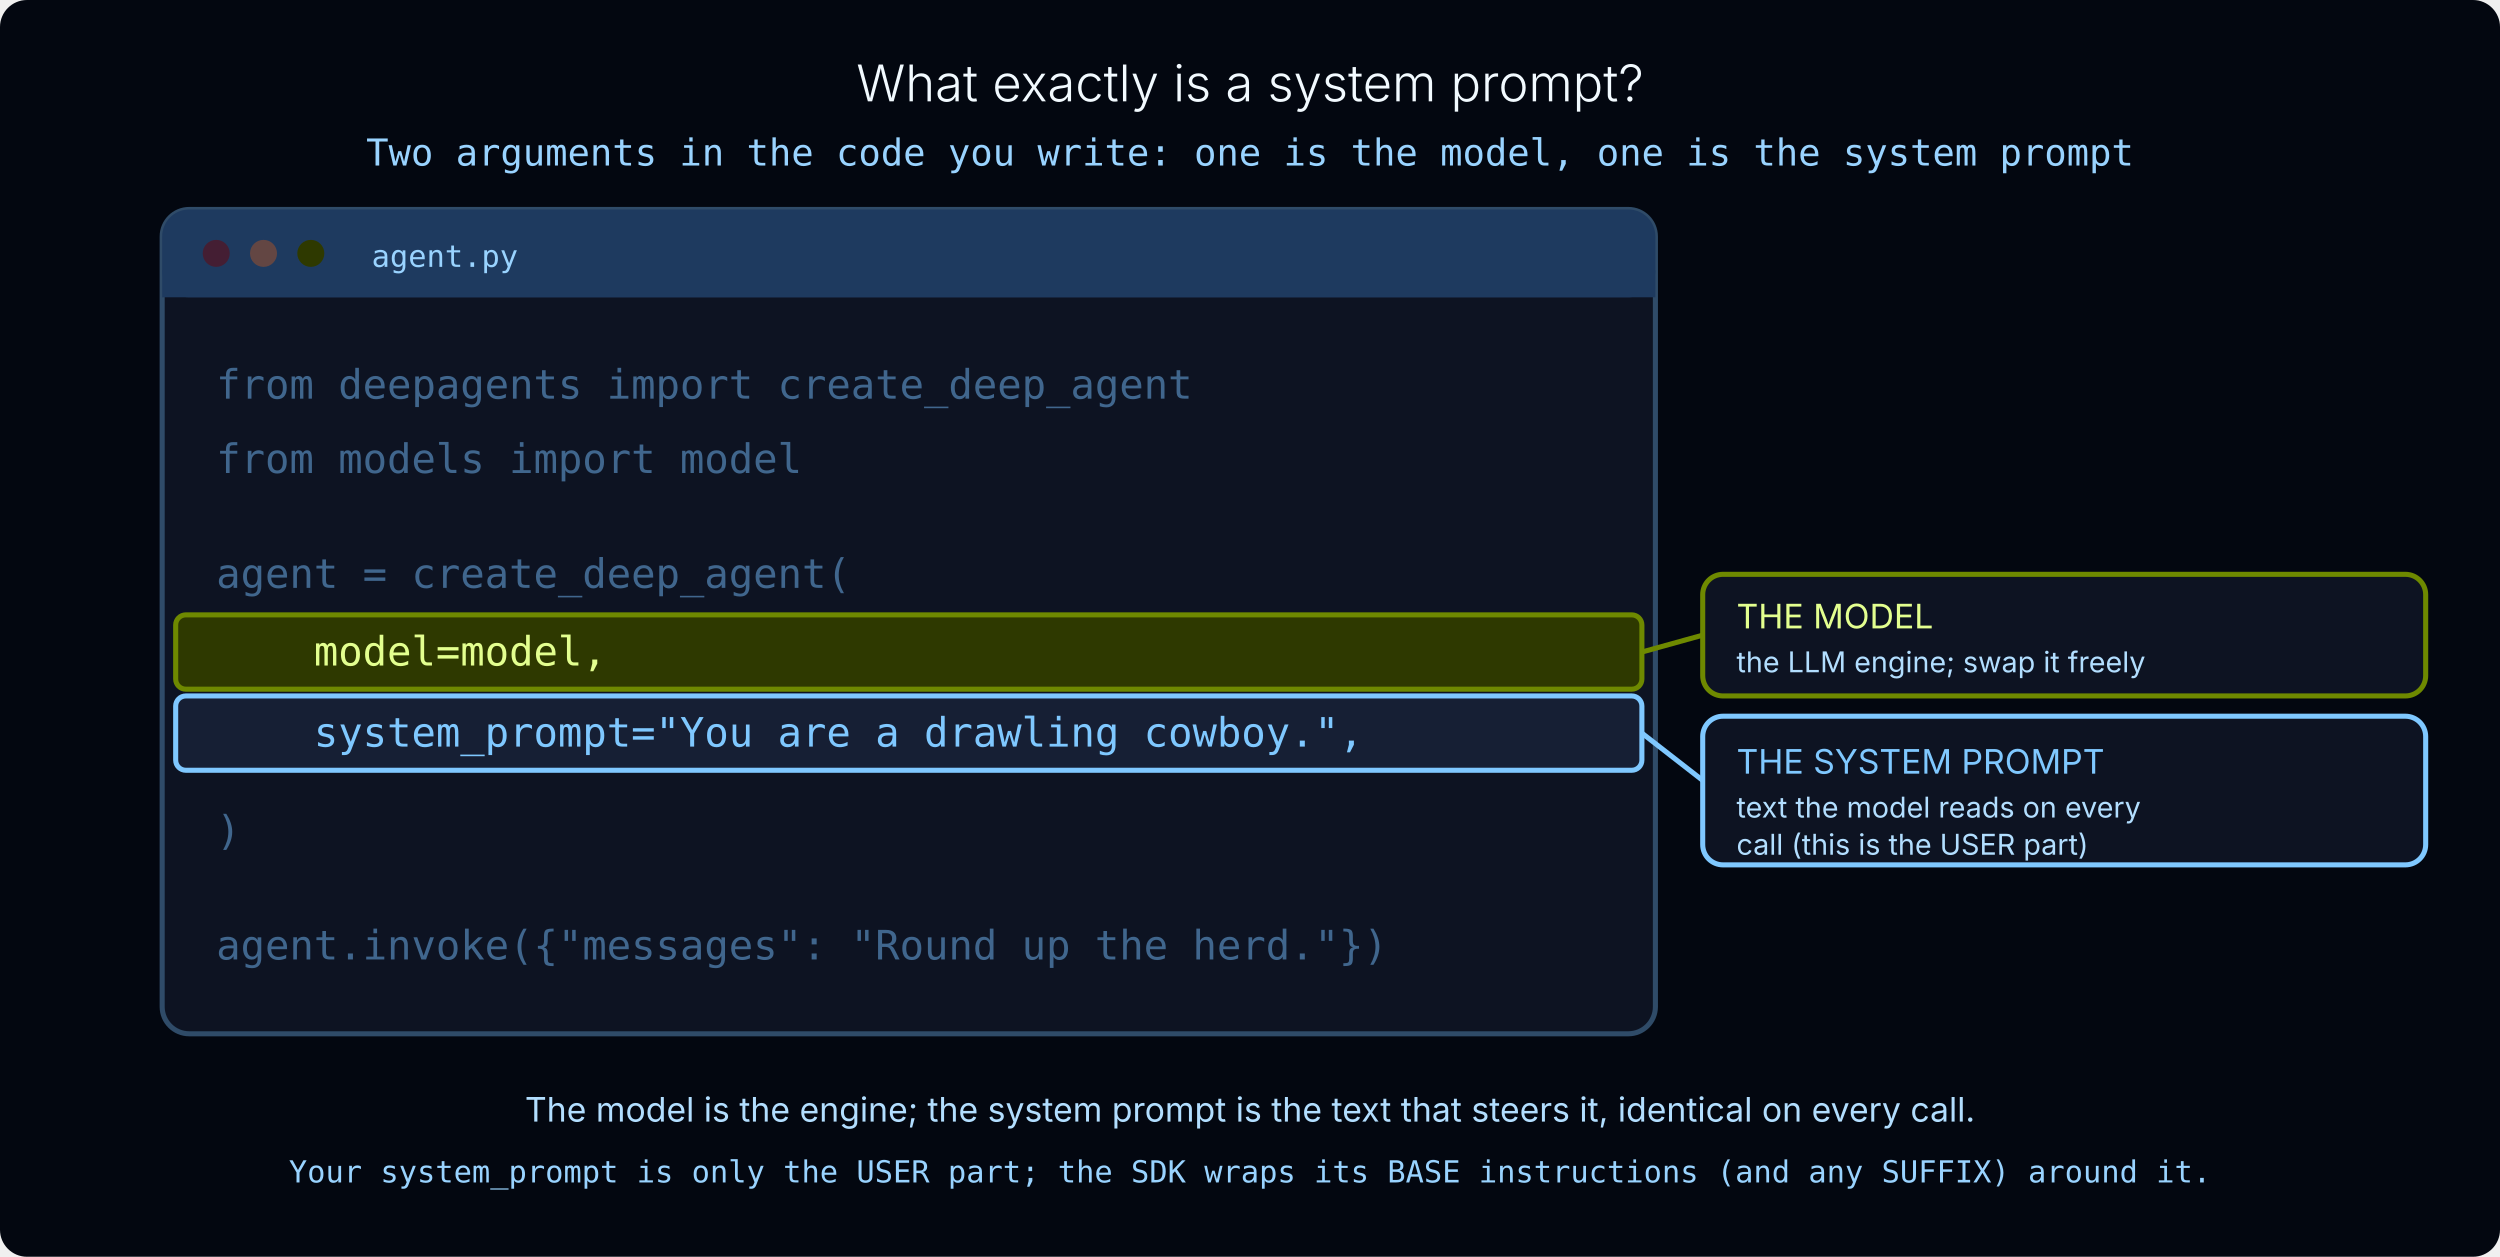
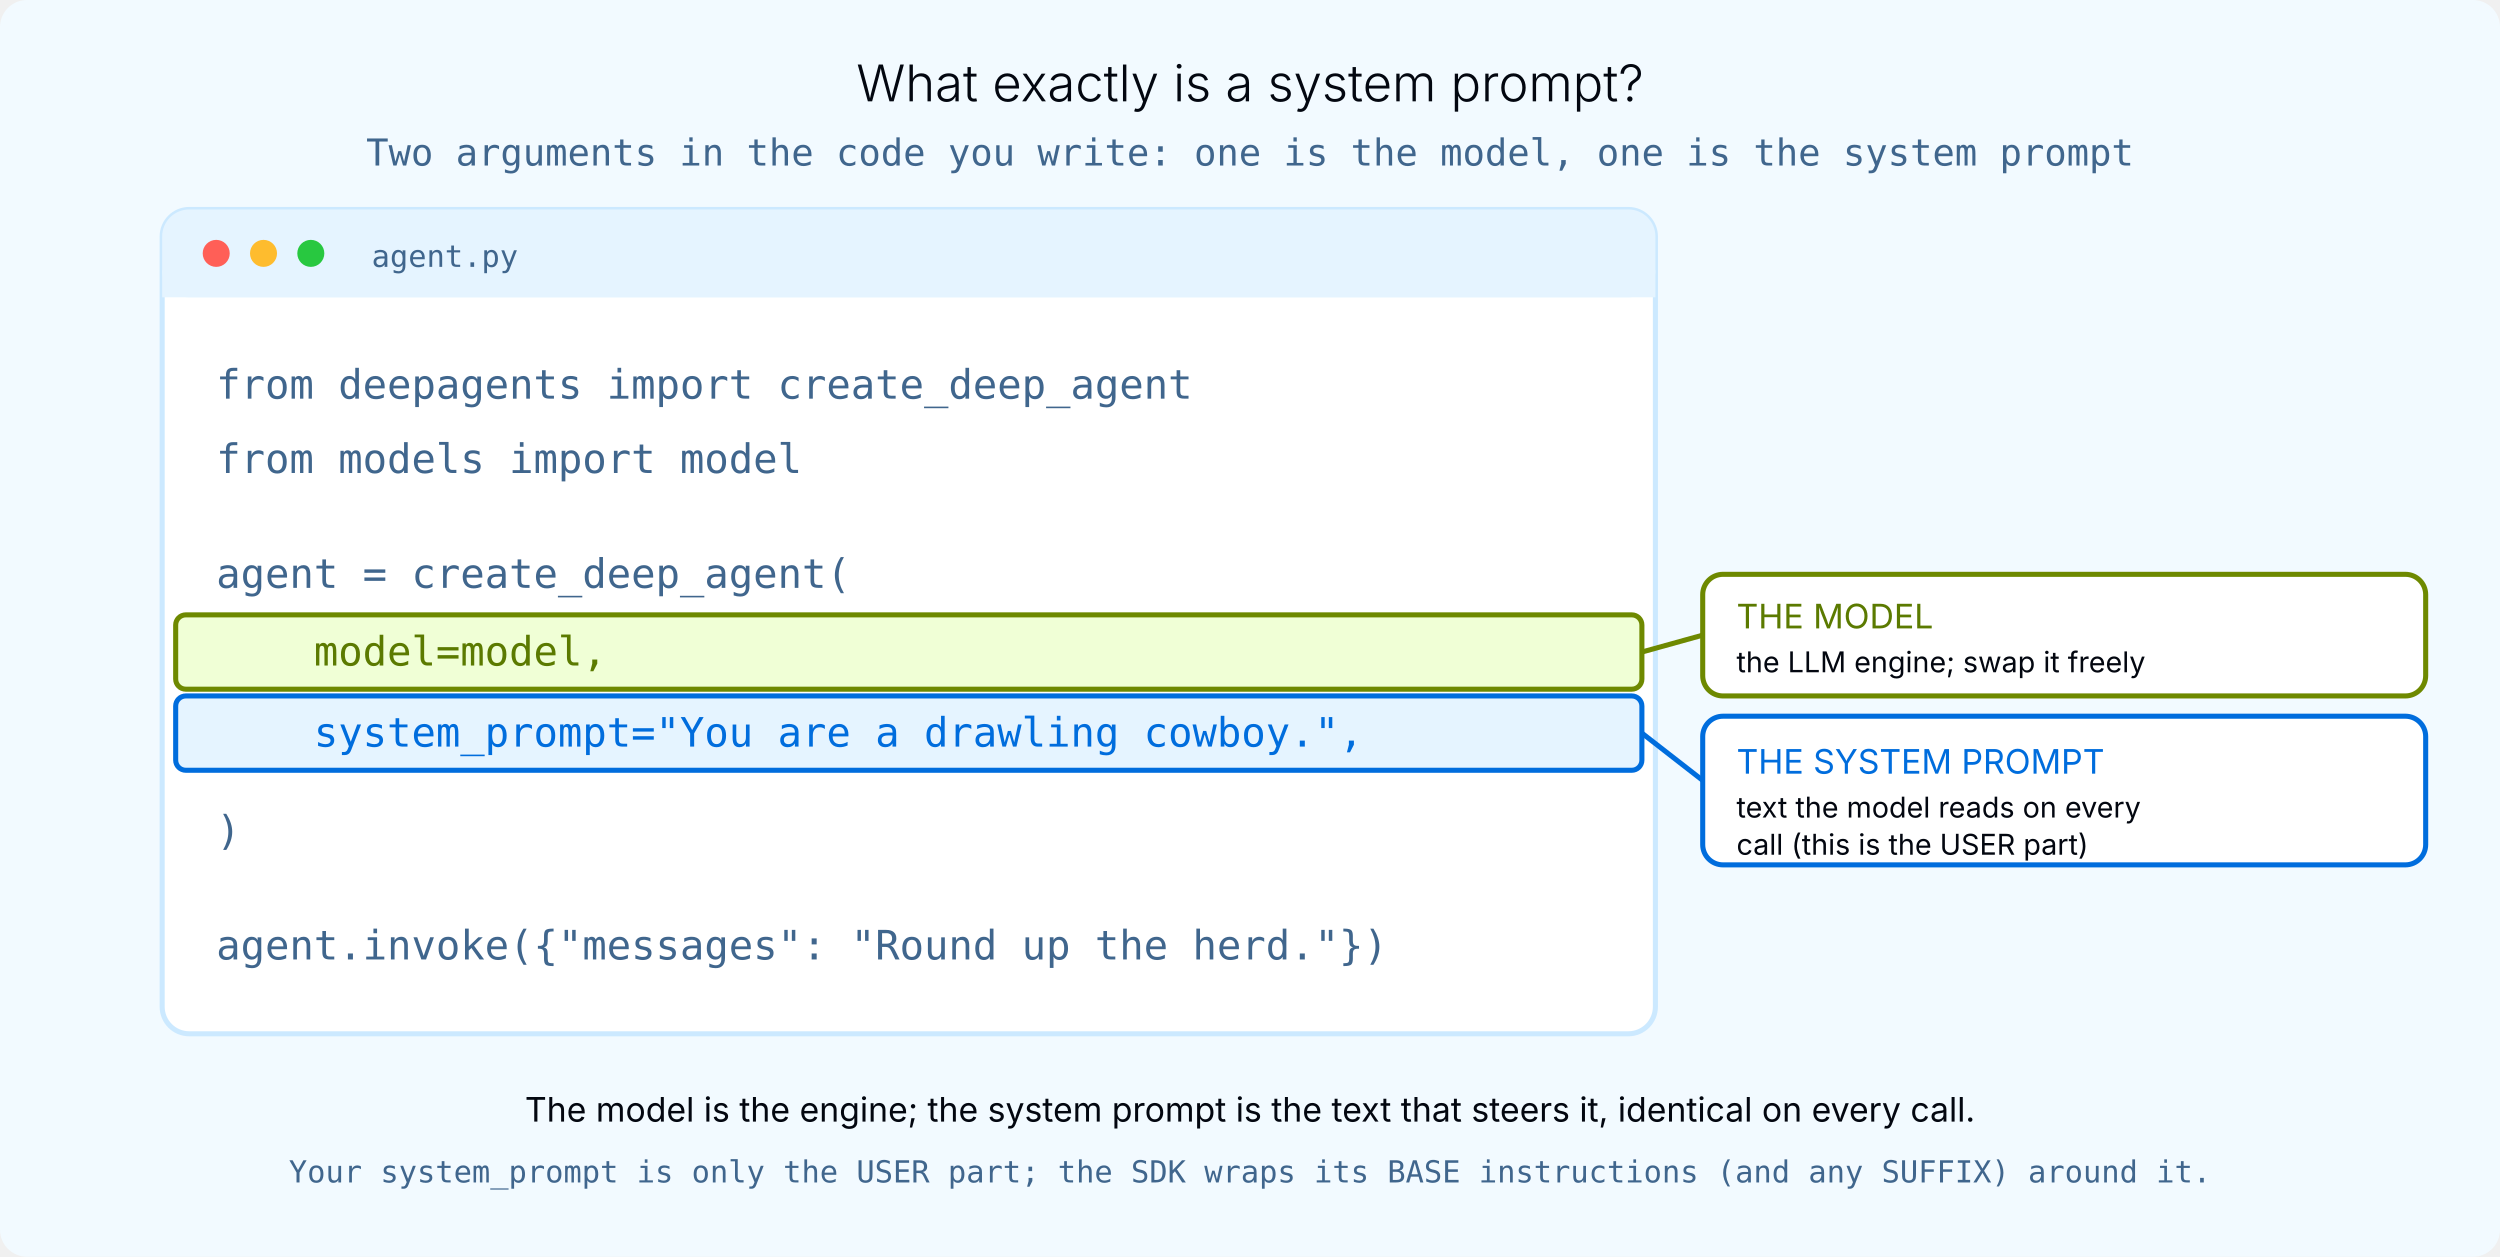
<svg xmlns="http://www.w3.org/2000/svg" width="740" height="372" font-family="'Inter', -apple-system, BlinkMacSystemFont, 'Segoe UI', sans-serif">
-   <rect width="740" height="372" fill="#030710" rx="8" />
-   <text x="370" y="30" text-anchor="middle" font-size="15" font-weight="300" fill="#F2FAFF">What exactly is a system prompt?</text>
-   <text x="370" y="49" text-anchor="middle" font-size="11" fill="#99D3FF" font-family="'IBM Plex Mono', ui-monospace, SFMono-Regular, Menlo, Consolas, monospace">Two arguments in the code you write: one is the model, one is the system prompt</text>
-   <rect x="48" y="62" width="442" height="244" rx="8" fill="#0D1322" stroke="#2F4B68" stroke-width="1.5" />
-   <rect x="48" y="62" width="442" height="26" rx="8" fill="#1E3A5F" />
-   <rect x="48" y="80" width="442" height="8" fill="#1E3A5F" />
-   <circle cx="64" cy="75" r="4" fill="#441E33" />
-   <circle cx="78" cy="75" r="4" fill="#634643" />
-   <circle cx="92" cy="75" r="4" fill="#2E3900" />
-   <text x="110" y="79" font-size="9" fill="#99D3FF" font-family="'IBM Plex Mono', ui-monospace, SFMono-Regular, Menlo, Consolas, monospace">agent.py</text>
-   <rect x="52" y="182" width="434" height="22" rx="3" fill="#2E3900" stroke="#6E8900" stroke-width="1.5" />
-   <rect x="52" y="206" width="434" height="22" rx="3" fill="#161F34" stroke="#7FC8FF" stroke-width="1.5" />
+   <rect width="740" height="372" fill="#F2FAFF" rx="8" />
+   <text x="370" y="30" text-anchor="middle" font-size="15" font-weight="300" fill="#030710">What exactly is a system prompt?</text>
+   <text x="370" y="49" text-anchor="middle" font-size="11" fill="#40668D" font-family="'IBM Plex Mono', ui-monospace, SFMono-Regular, Menlo, Consolas, monospace">Two arguments in the code you write: one is the model, one is the system prompt</text>
+   <rect x="48" y="62" width="442" height="244" rx="8" fill="#FFFFFF" stroke="#CCE9FF" stroke-width="1.5" />
+   <rect x="48" y="62" width="442" height="26" rx="8" fill="#E5F4FF" />
+   <rect x="48" y="80" width="442" height="8" fill="#E5F4FF" />
+   <circle cx="64" cy="75" r="4" fill="#FF5F57" />
+   <circle cx="78" cy="75" r="4" fill="#FEBC2E" />
+   <circle cx="92" cy="75" r="4" fill="#28C840" />
+   <text x="110" y="79" font-size="9" fill="#40668D" font-family="'IBM Plex Mono', ui-monospace, SFMono-Regular, Menlo, Consolas, monospace">agent.py</text>
+   <rect x="52" y="182" width="434" height="22" rx="3" fill="#F0FFD6" stroke="#6E8900" stroke-width="1.5" />
+   <rect x="52" y="206" width="434" height="22" rx="3" fill="#E5F4FF" stroke="#006DDD" stroke-width="1.5" />
  <g font-family="'IBM Plex Mono', ui-monospace, SFMono-Regular, Menlo, Consolas, monospace" font-size="12" xml:space="preserve">
    <text x="64" y="118" fill="#40668D">from deepagents import create_deep_agent</text>
    <text x="64" y="140" fill="#40668D">from models import model</text>
    <text x="64" y="174" fill="#40668D">agent = create_deep_agent(</text>
-     <text x="64" y="197" fill="#E3FF8F" font-weight="400">    model=model,</text>
-     <text x="64" y="221" fill="#7FC8FF" font-weight="400">    system_prompt="You are a drawling cowboy.",</text>
+     <text x="64" y="197" fill="#5B7A00" font-weight="400">    model=model,</text>
+     <text x="64" y="221" fill="#006DDD" font-weight="400">    system_prompt="You are a drawling cowboy.",</text>
    <text x="64" y="250" fill="#40668D">)</text>
    <text x="64" y="284" fill="#40668D">agent.invoke({"messages": "Round up the herd."})</text>
  </g>
  <line x1="486" y1="193" x2="504" y2="188" stroke="#6E8900" stroke-width="1.5" />
-   <rect x="504" y="170" width="214" height="36" rx="6" fill="#0D1322" stroke="#6E8900" stroke-width="1.5" />
-   <text x="514" y="186" font-size="10" font-weight="400" fill="#E3FF8F">THE MODEL</text>
-   <text x="514" y="199" font-size="8.5" fill="#B2DEFF">the LLM engine; swap it freely</text>
-   <line x1="486" y1="217" x2="504" y2="231" stroke="#7FC8FF" stroke-width="1.5" />
-   <rect x="504" y="212" width="214" height="44" rx="6" fill="#0D1322" stroke="#7FC8FF" stroke-width="1.5" />
-   <text x="514" y="229" font-size="10" font-weight="400" fill="#7FC8FF">THE SYSTEM PROMPT</text>
-   <text x="514" y="242" font-size="8.5" fill="#B2DEFF">text the model reads on every</text>
-   <text x="514" y="253" font-size="8.5" fill="#B2DEFF">call (this is the USER part)</text>
-   <text x="370" y="332" text-anchor="middle" font-size="10" fill="#B2DEFF">The model is the engine; the system prompt is the text that steers it, identical on every call.</text>
-   <text x="370" y="350" text-anchor="middle" font-size="9" fill="#99D3FF" font-family="'IBM Plex Mono', ui-monospace, SFMono-Regular, Menlo, Consolas, monospace">Your system_prompt is only the USER part; the SDK wraps its BASE instructions (and any SUFFIX) around it.</text>
+   <rect x="504" y="170" width="214" height="36" rx="6" fill="#FFFFFF" stroke="#6E8900" stroke-width="1.5" />
+   <text x="514" y="186" font-size="10" font-weight="400" fill="#5B7A00">THE MODEL</text>
+   <text x="514" y="199" font-size="8.5" fill="#030710">the LLM engine; swap it freely</text>
+   <line x1="486" y1="217" x2="504" y2="231" stroke="#006DDD" stroke-width="1.5" />
+   <rect x="504" y="212" width="214" height="44" rx="6" fill="#FFFFFF" stroke="#006DDD" stroke-width="1.5" />
+   <text x="514" y="229" font-size="10" font-weight="400" fill="#006DDD">THE SYSTEM PROMPT</text>
+   <text x="514" y="242" font-size="8.5" fill="#030710">text the model reads on every</text>
+   <text x="514" y="253" font-size="8.5" fill="#030710">call (this is the USER part)</text>
+   <text x="370" y="332" text-anchor="middle" font-size="10" fill="#030710">The model is the engine; the system prompt is the text that steers it, identical on every call.</text>
+   <text x="370" y="350" text-anchor="middle" font-size="9" fill="#40668D" font-family="'IBM Plex Mono', ui-monospace, SFMono-Regular, Menlo, Consolas, monospace">Your system_prompt is only the USER part; the SDK wraps its BASE instructions (and any SUFFIX) around it.</text>
</svg>
